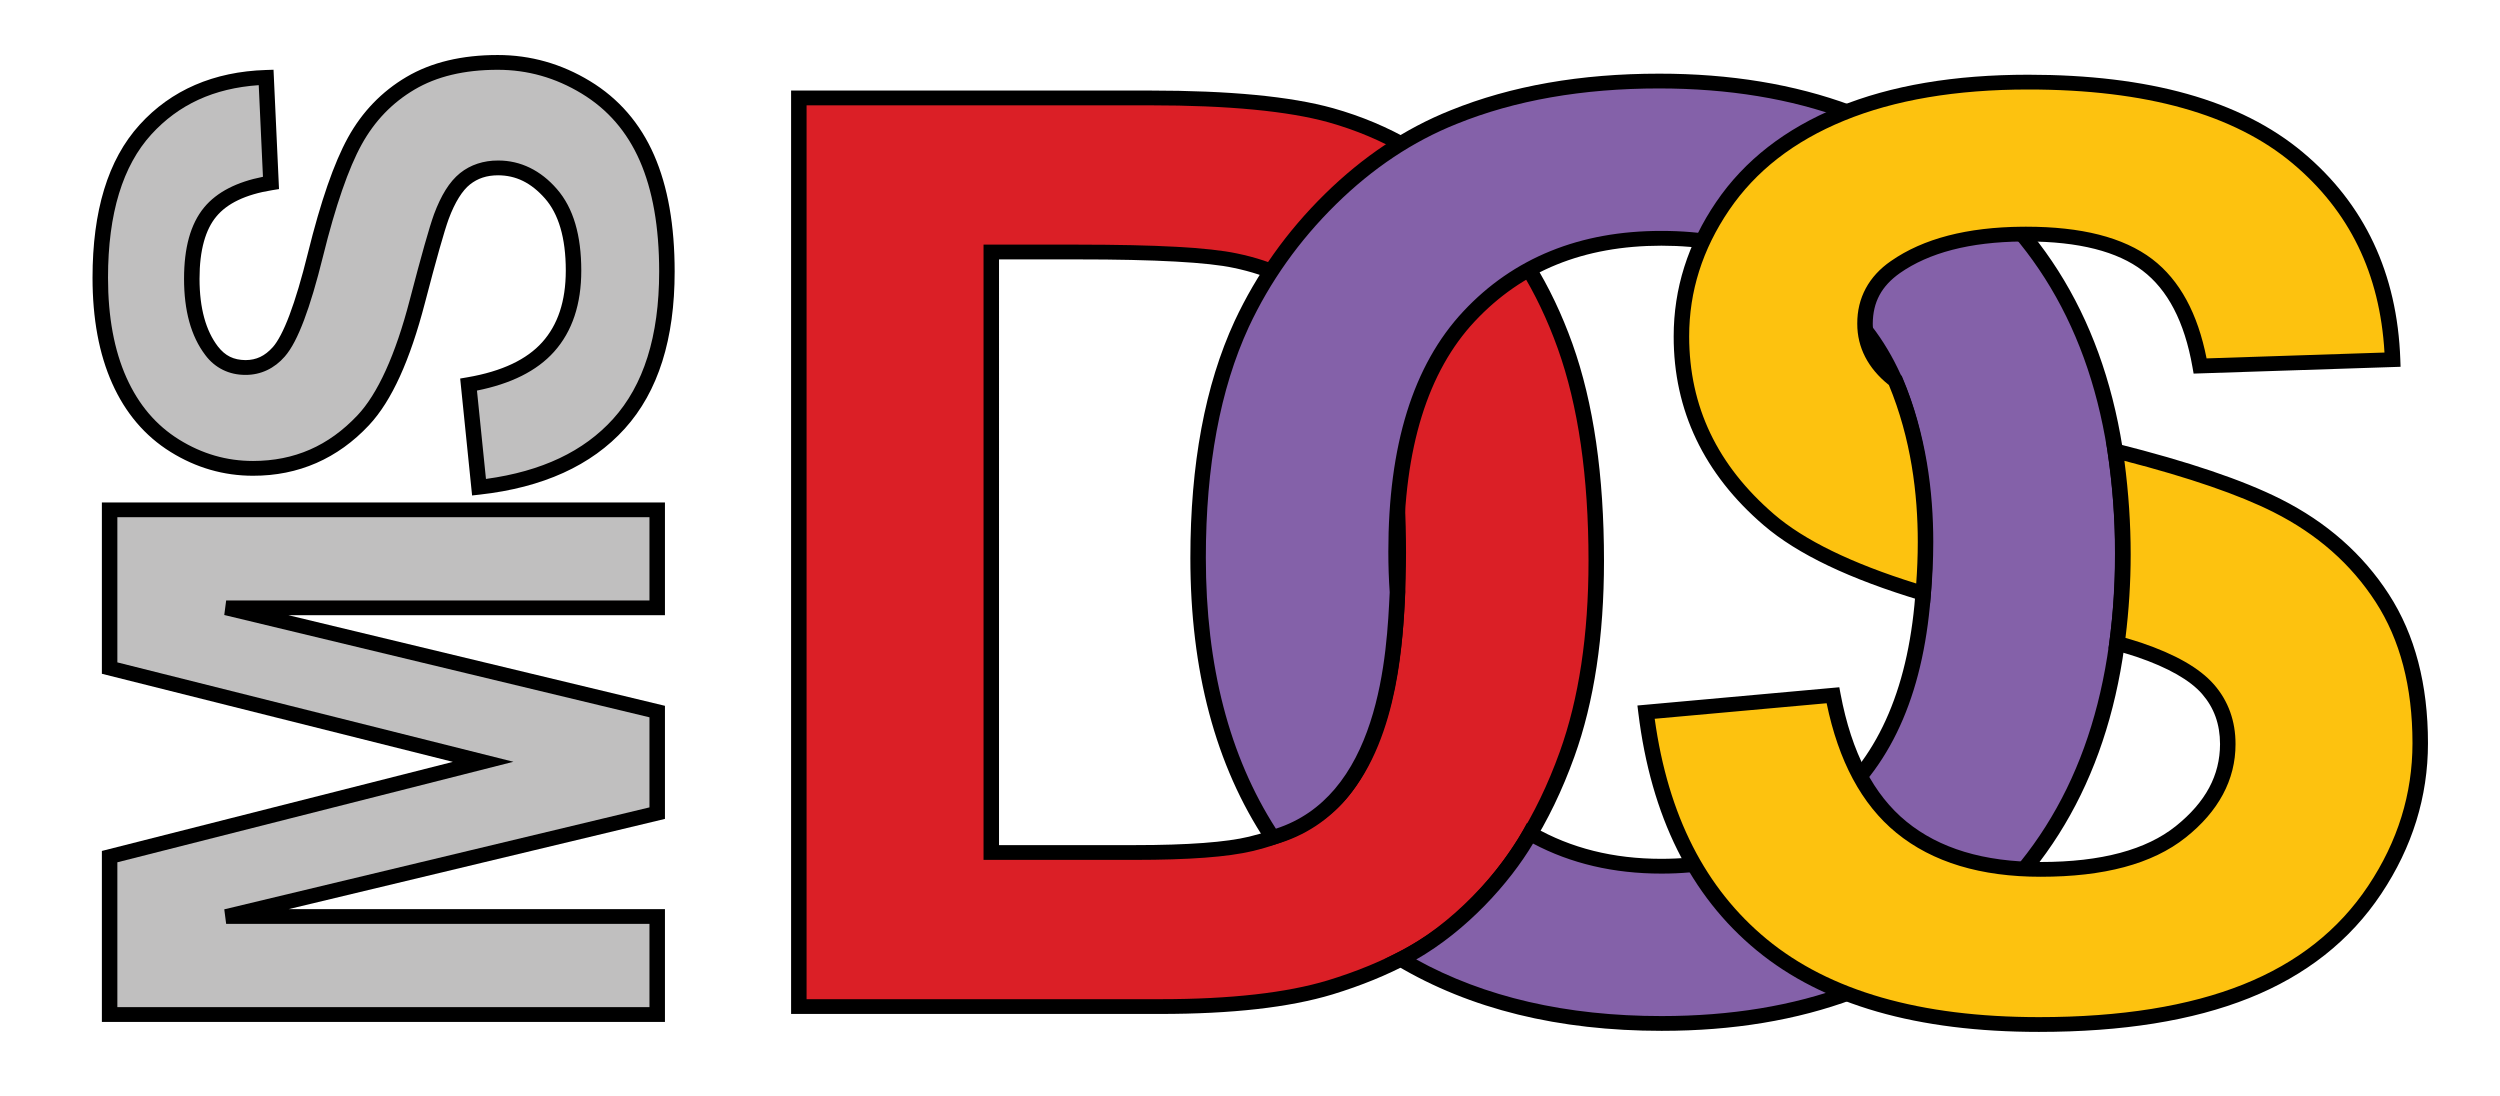
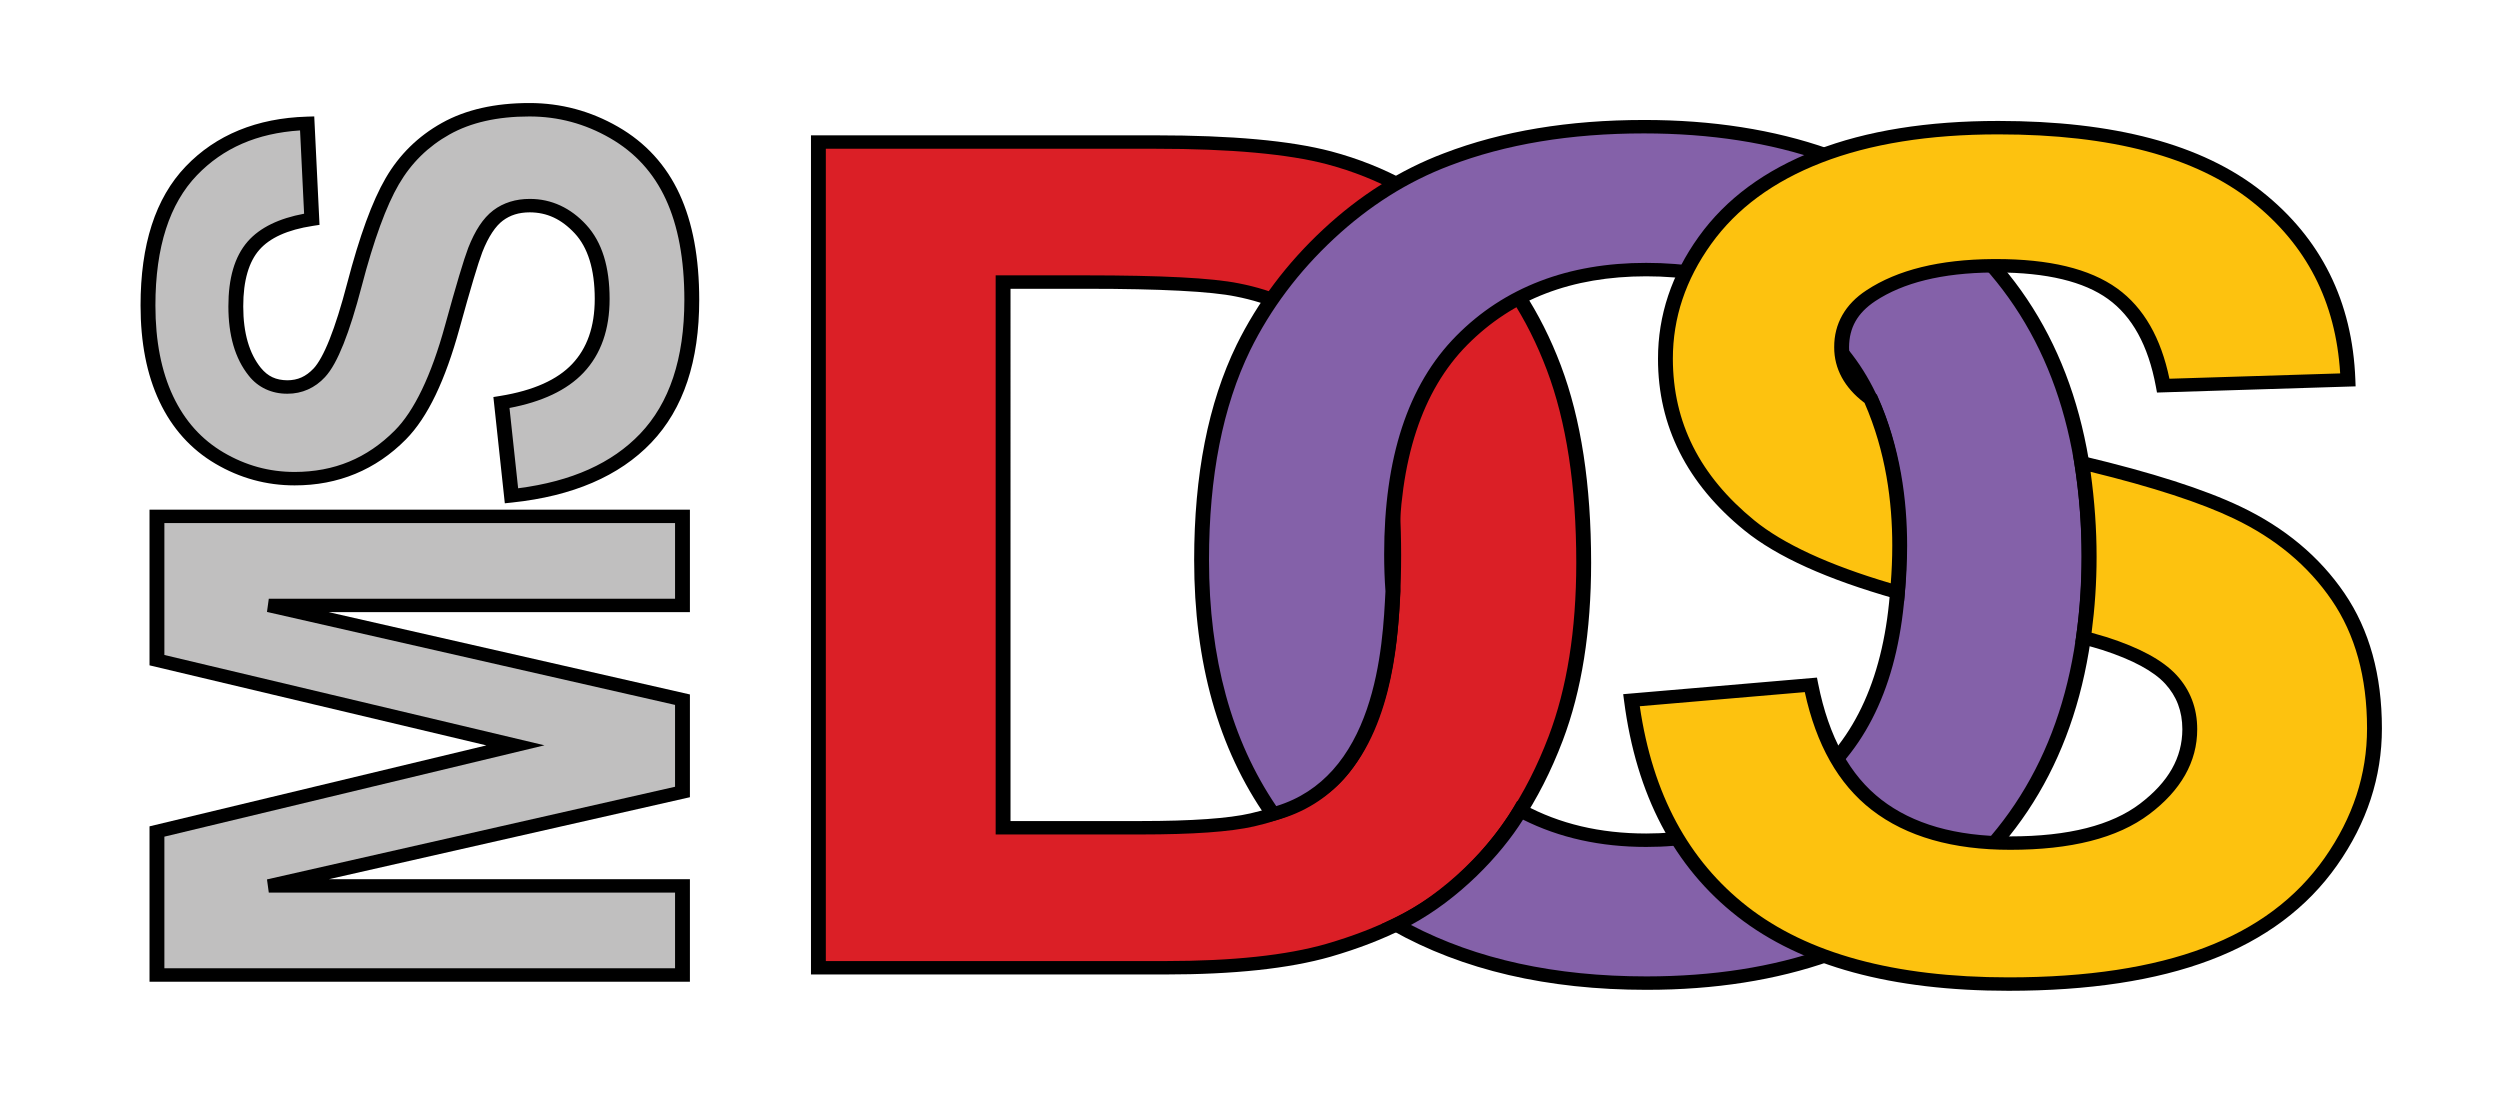
<svg xmlns="http://www.w3.org/2000/svg" version="1.2" id="Layer_1" x="0px" y="0px" width="1249.503px" height="547.747px" viewBox="0 0 1249.503 547.747" xml:space="preserve">
  <defs id="defs51" />
-   <g id="g10" transform="matrix(0.9341738,0,0,0.8913739,46.25007,27.49982)">
+   <g id="g10" transform="matrix(0.8965407,0,0,0.8100455,70.24999,51.49957)">
    <g id="g8">
      <path d="m 377.885,24.065 h 187.801 c 42.346,0 74.632,3.245 96.857,9.727 29.846,8.812 55.42,24.455 76.713,46.922 21.293,22.477 37.492,49.992 48.604,82.537 11.105,32.555 16.662,72.69 16.662,120.417 0,41.938 -5.215,78.09 -15.627,108.434 -12.729,37.074 -30.896,67.078 -54.494,90.008 -17.824,17.383 -41.891,30.938 -72.209,40.664 -22.68,7.184 -52.997,10.77 -90.95,10.77 H 377.885 Z m 102.961,86.393 v 336.695 h 76.75 c 28.708,0 49.428,-1.619 62.168,-4.855 16.669,-4.16 30.501,-11.205 41.503,-21.145 10.994,-9.939 19.963,-26.295 26.914,-49.066 6.943,-22.772 10.42,-53.812 10.42,-93.105 0,-39.293 -3.477,-69.464 -10.42,-90.507 -6.951,-21.034 -16.678,-37.446 -29.18,-49.234 -12.5,-11.789 -28.355,-19.768 -47.57,-23.928 -14.357,-3.236 -42.492,-4.854 -84.395,-4.854 h -46.19 z" id="path4" style="fill:#db1f26" />
      <path d="M 373.742,537.683 V 24.065 19.92 h 191.944 c 42.565,0.013 75.123,3.232 98.028,9.897 v 0 c 30.508,8.999 56.78,25.067 78.548,48.046 v 0 c 21.735,22.941 38.24,51.015 49.517,84.048 v 0 c 11.302,33.144 16.881,73.708 16.883,121.756 v 0 c -0.002,42.276 -5.25,78.874 -15.852,109.777 v 0 c -12.894,37.563 -31.387,68.182 -55.52,91.628 v 0 c -18.396,17.938 -43.066,31.771 -73.851,41.646 v 0 c -23.313,7.376 -53.983,10.956 -92.199,10.962 v 0 H 373.742 Z m 8.284,-8.282 h 189.215 c 37.689,0.007 67.652,-3.584 89.684,-10.571 v 0 c 29.867,-9.583 53.328,-22.858 70.587,-39.69 v 0 c 23.058,-22.408 40.899,-51.8 53.464,-88.383 v 0 C 795.2,360.97 800.379,325.265 800.377,283.67 v 0 c 0.004,-47.41 -5.53,-87.115 -16.439,-119.081 v 0 C 772.991,132.532 757.097,105.574 736.249,83.562 v 0 C 715.43,61.608 690.552,46.389 661.382,37.767 v 0 c -21.557,-6.3 -53.571,-9.57 -95.695,-9.56 v 0 h -183.66 v 501.194 z m 94.676,-78.107 v -340.836 -4.144 h 50.333 c 42.054,0.019 70.2,1.579 85.273,4.948 v 0 c 19.817,4.284 36.437,12.605 49.534,24.963 v 0 c 13.125,12.377 23.164,29.44 30.271,50.949 v 0 c 7.166,21.763 10.618,52.259 10.629,91.807 v 0 c -0.006,39.541 -3.474,70.908 -10.6,94.313 v 0 c -7.092,23.176 -16.263,40.196 -28.1,50.932 v 0 c -11.564,10.451 -26.068,17.8 -43.259,22.084 v 0 c -13.426,3.393 -34.304,4.972 -63.189,4.984 v 0 z m 8.284,-8.284 h 72.608 c 28.533,0.013 49.093,-1.646 61.165,-4.732 v 0 c 16.132,-4.031 29.29,-10.773 39.729,-20.199 v 0 c 10.153,-9.146 18.919,-24.836 25.731,-47.201 v 0 c 6.761,-22.142 10.247,-52.851 10.238,-91.896 v 0 c 0.013,-39.043 -3.491,-68.889 -10.211,-89.209 v 0 c -6.795,-20.56 -16.21,-36.322 -28.089,-47.52 v 0 c -11.902,-11.217 -26.992,-18.856 -45.638,-22.9 v 0 c -13.608,-3.094 -41.731,-4.771 -83.484,-4.751 v 0 h -42.047 z m -4.14,-328.409 v -4.142 z" id="path6" />
    </g>
  </g>
-   <g id="g18" transform="matrix(0.9341738,0,0,0.8913739,46.25007,27.49982)">
+   <g id="g18" transform="matrix(0.8965407,0,0,0.8100455,70.24999,51.49957)">
    <g id="g16">
      <path d="m 769.093,436.428 c 20.459,12.277 43.885,18.416 70.275,18.416 41.145,0 74.918,-14.813 101.307,-44.443 26.387,-29.625 39.59,-74.078 39.59,-133.344 0,-58.563 -12.852,-102.249 -38.535,-131.068 -25.695,-28.81 -59.813,-43.224 -102.361,-43.224 -42.547,0 -76.852,14.59 -102.887,43.751 -26.045,29.161 -39.063,73.143 -39.063,131.938 0,7.828 0.246,15.4 0.734,22.717 -1.523,32.752 -4.482,119.342 -66.846,137.545 -26.542,-41.889 -39.809,-94.147 -39.809,-156.776 0,-52.044 7.767,-95.731 23.31,-131.059 11.593,-26.018 27.423,-49.373 47.484,-70.056 20.064,-20.673 42.033,-36.012 65.924,-46.007 31.77,-13.48 68.418,-20.221 109.934,-20.221 75.141,0 135.264,23.355 180.375,70.064 45.102,46.71 67.66,111.652 67.66,194.836 0,82.5 -22.385,147.045 -67.145,193.635 -44.766,46.59 -104.596,69.879 -179.506,69.879 -54.563,0 -101.082,-11.998 -139.559,-35.996 30.384,-15.89 56.714,-46.856 69.118,-70.587 z" id="path12" style="fill:#8461a9" />
      <path d="m 839.534,547.152 c -55.157,0.007 -102.519,-12.149 -141.75,-36.624 v 0 l -6.14,-3.833 6.411,-3.352 c 29.329,-15.266 55.413,-45.856 67.367,-68.834 v 0 l 2.034,-3.894 3.767,2.26 c 19.782,11.862 42.391,17.817 68.146,17.826 v 0 c 40.154,-0.057 72.506,-14.272 98.212,-43.058 v 0 c 25.448,-28.544 38.543,-71.893 38.541,-130.587 v 0 c 0.004,-58.002 -12.754,-100.593 -37.484,-128.312 v 0 c -24.955,-27.908 -57.637,-41.785 -99.269,-41.839 v 0 c -41.617,0.054 -74.491,14.096 -99.799,42.369 v 0 c -25.096,28.068 -38.013,70.948 -38.01,129.177 v 0 c 0,7.74 0.243,15.221 0.726,22.44 v 0 l 0.015,0.227 -0.011,0.243 c -0.573,12.271 -1.345,32.357 -5.446,53.701 v 0 c -4.117,21.347 -11.518,44.068 -25.778,61.694 v 0 c -9.497,11.737 -22.152,21.145 -38.598,25.933 v 0 l -2.991,0.871 -1.667,-2.631 c -27.053,-42.69 -40.457,-95.794 -40.452,-158.992 v 0 c 0.002,-52.452 7.815,-96.704 23.667,-132.746 v 0 c 11.789,-26.456 27.906,-50.233 48.295,-71.254 v 0 c 20.401,-21.022 42.845,-36.716 67.278,-46.936 v 0 C 758.971,17.265 796.19,10.45 838.151,10.452 v 0 c 75.971,-0.043 137.443,23.741 183.354,71.328 v 0 c 46.002,47.62 68.847,113.818 68.823,197.712 v 0 c 0.023,83.211 -22.647,149.009 -68.3,196.506 v 0 c -45.527,47.434 -106.645,71.152 -182.296,71.151 v 0 c -0.065,0.003 -0.134,0.003 -0.198,0.003 z m 0,-8.284 c 74.078,-0.043 132.553,-22.901 176.519,-68.607 v 0 c 43.868,-45.683 65.964,-108.976 65.99,-190.766 v 0 c -0.026,-82.473 -22.298,-146.158 -66.498,-191.957 v 0 C 971.231,41.706 912.458,18.78 838.15,18.739 v 0 c -41.072,0 -77.148,6.666 -108.335,19.899 v 0 c -23.33,9.762 -44.824,24.747 -64.549,45.069 v 0 c -19.734,20.347 -35.275,43.279 -46.667,68.84 v 0 c -15.243,34.634 -22.963,77.753 -22.958,129.392 v 0 c 0.004,60.705 12.569,111.228 37.482,151.859 v 0 c 13.268,-4.514 23.452,-12.346 31.506,-22.256 v 0 c 8.63,-10.638 14.709,-23.713 18.96,-37.377 v 0 c 8.481,-27.198 9.663,-56.513 10.415,-72.934 v 0 c -0.483,-7.347 -0.729,-14.94 -0.729,-22.779 v 0 c 0.002,-59.359 13.122,-104.446 40.115,-134.696 v 0 c 26.763,-30.052 62.498,-45.188 105.978,-45.134 v 0 c 43.464,-0.054 79.017,14.898 105.454,44.611 v 0 c 26.634,29.917 39.581,74.7 39.583,133.824 v 0 c 0,59.835 -13.312,105.394 -40.637,136.097 v 0 c -27.071,30.476 -62.267,45.887 -104.4,45.832 v 0 c -25.451,0.009 -48.433,-5.599 -68.675,-16.851 v 0 c -12.54,22.145 -35.39,48.759 -62.48,64.995 v 0 c 36.526,21.109 80.206,31.732 131.321,31.738 z" id="path14" />
    </g>
  </g>
-   <g id="g26" transform="matrix(0.9341738,0,0,0.8913739,46.25007,27.49982)">
+   <g id="g26" transform="matrix(0.8965407,0,0,0.8100455,70.24999,51.49957)">
    <g id="g24">
      <path d="m 979.435,301.87 c -37.617,-11.826 -65.129,-25.586 -82.539,-41.27 -31.213,-28.117 -46.813,-62.391 -46.813,-102.832 0,-26.027 7.342,-50.371 22.023,-73.032 14.684,-22.652 35.838,-39.914 63.473,-51.767 27.627,-11.853 60.984,-17.779 100.066,-17.779 63.814,0 111.848,14.136 144.105,42.41 32.248,28.274 49.188,66.015 50.813,113.215 l -102.959,3.551 c -4.383,-26.277 -13.785,-45.175 -28.209,-56.695 -14.426,-11.511 -36.059,-17.271 -64.896,-17.271 -0.691,0 -1.379,0.004 -2.063,0.01 -28.787,0.28 -51.408,6.443 -67.854,18.482 -10.855,7.915 -16.273,18.491 -16.273,31.75 0,12.103 5.086,22.458 15.266,31.056 0.309,0.261 0.627,0.521 0.957,0.782 17.214,42.91 17.626,86.991 14.903,119.39 z m 102.742,-79.924 c 37.871,9.975 66.764,20.219 86.666,30.73 23.945,12.648 42.678,29.948 56.213,51.877 13.535,21.941 20.305,49.041 20.305,81.309 0,29.254 -8.109,56.648 -24.326,82.186 -16.217,25.539 -39.154,44.51 -68.807,56.926 -29.652,12.418 -66.598,18.633 -110.848,18.633 -64.406,0 -113.863,-14.914 -148.377,-44.74 C 858.48,469.039 837.86,425.566 831.149,368.455 l 100.002,-9.47 c 6.02,33.591 18.232,58.259 36.65,74.015 18.416,15.754 43.26,23.623 74.529,23.623 33.119,0 58.082,-7.008 74.873,-21.043 16.791,-14.027 25.193,-30.43 25.193,-49.207 0,-12.057 -3.531,-22.311 -10.576,-30.779 -7.055,-8.461 -19.361,-15.818 -36.928,-22.088 -2.98,-1.037 -6.902,-2.271 -11.771,-3.709 4.345,-34.238 4.445,-68.855 -0.944,-107.851 z" id="path20" style="fill:#fdc20f" />
      <path d="m 890.295,502 c -35.457,-30.613 -56.49,-75.247 -63.261,-133.064 v 0 l -0.493,-4.206 108.015,-10.23 0.672,3.753 c 5.921,33.014 17.813,56.676 35.267,71.597 v 0 c 17.509,14.969 41.229,22.613 71.836,22.629 v 0 c 32.574,0.007 56.508,-6.921 72.217,-20.079 v 0 c 16.084,-13.513 23.657,-28.538 23.708,-46.026 v 0 c -0.024,-11.261 -3.217,-20.4 -9.615,-28.129 v 0 c -6.262,-7.559 -17.946,-14.725 -35.107,-20.829 v 0 c -2.881,-1 -6.755,-2.222 -11.583,-3.649 v 0 l -3.381,-0.997 0.444,-3.494 c 2.056,-16.212 3.148,-32.492 3.148,-49.296 v 0 c 0,-18.334 -1.303,-37.296 -4.089,-57.466 v 0 l 4.104,-0.566 -4.104,0.566 -0.85,-6.155 6.008,1.582 c 38.05,10.03 67.167,20.32 87.545,31.074 v 0 c 24.538,12.952 43.887,30.801 57.805,53.365 v 0 c 14.021,22.726 20.927,50.651 20.922,83.483 v 0 c 0.011,30.022 -8.363,58.273 -24.972,84.406 v 0 c -16.658,26.261 -40.366,45.838 -70.703,58.525 v 0 c -30.337,12.698 -67.815,18.95 -112.448,18.955 v 0 C 976.374,547.751 925.816,532.689 890.295,502 Z m 5.416,-6.271 c 33.505,28.966 81.861,43.728 145.668,43.734 v 0 c 43.867,0.002 80.279,-6.175 109.247,-18.312 v 0 c 28.967,-12.145 51.135,-30.509 66.911,-55.325 v 0 c 15.824,-24.943 23.67,-51.48 23.681,-79.966 v 0 c -0.01,-31.702 -6.64,-57.977 -19.688,-79.133 v 0 c -13.153,-21.297 -31.271,-38.045 -54.622,-50.39 v 0 c -18.39,-9.72 -45.057,-19.375 -79.818,-28.794 v 0 c 2.278,18.247 3.355,35.592 3.355,52.434 v 0 c 0,15.957 -0.966,31.462 -2.787,46.851 v 0 c 3.396,1.031 6.26,1.95 8.626,2.772 v 0 c 17.94,6.426 30.87,13.976 38.721,23.341 v 0 c 7.688,9.207 11.559,20.573 11.534,33.431 v 0 c 0.049,20.063 -9.183,37.842 -26.68,52.383 v 0 c -17.873,14.913 -43.866,22.002 -77.529,22.006 v 0 c -31.934,0.019 -57.901,-8.078 -77.222,-24.617 v 0 C 946.44,420.167 934.127,395.763 927.776,363.463 v 0 l -91.989,8.711 c 7.147,54.307 27.173,95.24 59.924,123.555 z m 82.482,-189.908 c -37.939,-11.943 -65.929,-25.83 -84.07,-42.143 v 0 c -31.979,-28.735 -48.234,-64.389 -48.181,-105.91 v 0 c -0.014,-26.81 7.604,-52.025 22.688,-75.286 v 0 c 15.146,-23.385 37.05,-41.209 65.315,-53.319 v 0 C 962.229,17.029 996.15,11.048 1035.644,11.046 v 0 c 64.383,0.002 113.507,14.247 146.837,43.439 v 0 c 33.131,28.99 50.613,68.088 52.222,116.186 v 0 l 0.142,4.14 -110.729,3.819 -0.598,-3.582 c -4.287,-25.69 -13.363,-43.495 -26.705,-54.14 v 0 c -13.322,-10.663 -33.992,-16.378 -62.313,-16.367 v 0 c -0.677,0 -1.35,0.004 -2.022,0.011 v 0 c -28.241,0.272 -49.949,6.326 -65.453,17.685 v 0 c -9.912,7.334 -14.487,16.287 -14.572,28.403 v 0 c 0.056,10.911 4.372,19.854 13.798,27.895 v 0 c 0.271,0.228 0.556,0.46 0.854,0.697 v 0 l 0.862,0.684 0.41,1.022 c 12.782,31.87 16.448,64.238 16.45,92.105 v 0 c 0,10.437 -0.518,20.247 -1.264,29.171 v 0 l -0.431,5.159 z m 1.241,-3.952 1.243,-3.951 z M 937.213,36.774 C 910.208,48.37 889.804,65.068 875.581,86.986 v 0 c -14.278,22.064 -21.345,45.537 -21.356,70.781 v 0 c 0.051,39.362 14.995,72.254 45.442,99.754 v 0 c 15.929,14.377 41.301,27.457 76.038,38.804 v 0 c 0.509,-7.292 0.836,-15.098 0.836,-23.282 v 0 c 0.003,-26.853 -3.514,-57.78 -15.458,-88.029 v 0 c -0.061,-0.05 -0.121,-0.101 -0.181,-0.151 v 0 c -10.937,-9.158 -16.791,-20.924 -16.735,-34.222 v 0 c -0.084,-14.399 6.177,-26.6 17.968,-35.091 v 0 c 17.394,-12.723 40.929,-18.995 70.261,-19.281 v 0 c 0.695,-0.007 1.396,-0.011 2.103,-0.011 v 0 c 29.354,0.011 51.949,5.817 67.481,18.177 v 0 c 14.807,11.837 24.348,30.604 29.073,55.668 v 0 l 95.183,-3.283 c -2.451,-44.339 -18.79,-79.374 -49.216,-106.105 v 0 C 1145.836,33.359 1098.891,19.331 1035.644,19.333 v 0 c -0.01,0 -0.012,0 -0.021,0 v 0 c -38.656,0 -71.448,5.872 -98.41,17.441 z" id="path22" />
    </g>
  </g>
-   <g id="g32" transform="matrix(0.9341738,0,0,0.8913739,46.25007,27.49982)">
+   <g id="g32" transform="matrix(0.8965407,0,0,0.8100455,70.24999,51.49957)">
    <path d="M 698.208,301.772" id="path28" style="fill:#8461a9" />
    <path d="M 698.208,301.772" id="path30" />
  </g>
-   <g id="g46" transform="matrix(0.9341738,0,0,0.8913739,46.25007,27.49982)">
+   <g id="g46" transform="matrix(0.8965407,0,0,0.8100455,70.24999,51.49957)">
    <g id="g38">
      <path d="M 302.11,537.997 H 9.138 V 449.466 L 208.982,396.309 9.138,343.749 v -88.73 H 302.11 v 54.957 H 71.489 L 302.11,368.13 v 56.955 L 71.489,483.04 H 302.11 Z" id="path34" style="fill:#c0bfbf" />
      <path d="M 4.996,542.138 V 446.28 L 192.784,396.331 4.996,346.941 v -96.065 h 301.256 v 63.239 H 104.853 l 201.399,50.788 v 63.409 l -201.285,50.585 h 201.285 v 59.1 4.142 H 4.996 Z m 297.113,-4.141 v -4.143 z M 13.28,340.552 225.187,396.281 13.28,452.647 v 81.207 H 297.968 V 487.181 H 71.49 l -1.011,-8.159 227.488,-57.169 V 371.355 L 70.477,313.99 71.49,305.833 297.968,305.831 V 259.159 H 13.28 Z" id="path36" />
    </g>
    <g id="g44">
      <path d="m 206.784,242.356 -5.596,-57.555 c 19.319,-3.463 33.508,-10.492 42.567,-21.083 9.062,-10.592 13.589,-24.88 13.589,-42.867 0,-19.051 -4.028,-33.405 -12.091,-43.066 -8.059,-9.658 -17.486,-14.489 -28.278,-14.489 -6.926,0 -12.821,2.033 -17.686,6.095 -4.862,4.066 -9.093,11.16 -12.69,21.284 -2.398,6.929 -6.66,22.716 -12.79,47.363 -7.859,31.71 -17.518,53.958 -28.977,66.748 -16.119,17.986 -35.772,26.979 -58.954,26.979 -14.92,0 -28.877,-4.228 -41.868,-12.69 C 31.02,210.616 21.128,198.426 14.333,182.503 7.538,166.585 4.141,147.365 4.141,124.848 4.141,88.077 12.204,60.398 28.322,41.812 44.444,23.227 65.961,13.469 92.872,12.535 l 2.598,59.154 c -15.054,2.532 -25.88,7.962 -32.475,16.287 -6.595,8.328 -9.892,20.818 -9.892,37.471 0,17.187 3.531,30.645 10.591,40.368 4.531,6.264 10.592,9.393 18.186,9.393 6.929,0 12.859,-2.929 17.786,-8.793 6.264,-7.459 12.79,-25.58 19.585,-54.357 6.794,-28.778 13.823,-50.061 21.083,-63.851 7.263,-13.789 17.187,-24.581 29.777,-32.375 12.59,-7.794 28.146,-11.691 46.664,-11.691 16.787,0 32.509,4.665 47.163,13.989 14.658,9.327 25.549,22.517 32.675,39.569 7.125,17.056 10.691,38.305 10.691,63.75 0,37.04 -8.559,65.483 -25.68,85.333 -17.116,19.856 -42.065,31.712 -74.84,35.574 z" id="path40" style="fill:#c0bfbf" />
      <path d="m 196.695,181.397 3.762,-0.674 c 18.741,-3.362 31.924,-10.073 40.149,-19.699 v 0 c 8.276,-9.686 12.579,-22.849 12.595,-40.174 v 0 c 0.004,-18.507 -3.942,-31.833 -11.13,-40.411 v 0 c -7.544,-8.95 -15.593,-12.952 -25.097,-13.001 v 0 c -6.126,0.024 -10.905,1.717 -15.029,5.131 v 0 c -3.961,3.27 -8.002,9.741 -11.432,19.459 v 0 c -2.289,6.596 -6.574,22.423 -12.686,47.005 v 0 c -7.968,32.037 -17.671,54.787 -29.912,68.516 v 0 c -16.734,18.753 -37.77,28.41 -62.039,28.357 v 0 c -15.706,0.012 -30.539,-4.494 -44.128,-13.36 v 0 C 28.023,213.62 17.573,200.681 10.522,184.129 v 0 C 3.452,167.556 0,147.777 -0.002,124.848 v 0 C 0.002,87.515 8.165,58.76 25.193,39.098 v 0 C 42.023,19.627 64.909,9.311 92.727,8.395 v 0 l 4.102,-0.141 2.938,66.912 -3.61,0.608 C 81.695,78.212 71.966,83.306 66.241,90.547 v 0 c -5.754,7.221 -9.008,18.759 -8.996,34.899 v 0 c -0.004,16.646 3.432,29.185 9.805,37.94 v 0 c 3.955,5.321 8.389,7.594 14.829,7.68 v 0 c 5.727,-0.058 10.243,-2.209 14.614,-7.315 v 0 c 2.563,-3.01 5.71,-9.098 8.868,-17.925 v 0 c 3.184,-8.835 6.485,-20.433 9.858,-34.721 v 0 c 6.848,-28.963 13.905,-50.47 21.45,-64.83 v 0 c 7.563,-14.378 18.038,-25.789 31.26,-33.965 v 0 C 181.307,4.026 197.69,-0.007 216.774,-0.003 v 0 c 17.558,-0.01 34.137,4.92 49.388,14.637 v 0 c 15.378,9.77 26.875,23.73 34.272,41.468 v 0 c 7.405,17.736 11.007,39.518 11.011,65.346 v 0 c 0.004,37.639 -8.704,67.18 -26.685,88.037 v 0 c -17.9,20.79 -44.013,33.061 -77.493,36.983 v 0 l -4.199,0.494 z m 10.09,60.959 4.121,-0.401 z m 3.706,-4.661 c 29.96,-4.279 52.383,-15.527 67.996,-33.619 v 0 c 16.259,-18.843 24.668,-46.186 24.674,-82.627 v 0 c 0.004,-25.062 -3.526,-45.78 -10.372,-62.154 v 0 C 285.935,42.929 275.648,30.508 261.713,21.624 v 0 C 247.656,12.694 232.791,8.295 216.773,8.283 v 0 c -17.95,0.006 -32.678,3.766 -44.482,11.071 v 0 c -11.957,7.411 -21.331,17.585 -28.293,30.783 v 0 C 137.023,63.36 130.021,84.42 123.282,113.01 v 0 c -3.422,14.491 -6.782,26.34 -10.126,35.625 v 0 c -3.369,9.294 -6.618,15.997 -10.319,20.445 v 0 c -5.481,6.621 -12.827,10.327 -20.958,10.272 v 0 c -8.745,0.084 -16.436,-3.901 -21.538,-11.102 v 0 C 52.588,157.554 48.963,143.176 48.959,125.448 v 0 C 48.971,108.283 52.311,94.84 59.747,85.406 v 0 c 6.88,-8.672 17.548,-14.248 31.426,-17.125 v 0 L 88.916,16.898 C 64.881,18.629 46.043,27.768 31.449,44.527 v 0 C 16.242,62.035 8.28,88.639 8.284,124.848 v 0 c -0.002,22.105 3.34,40.766 9.858,56.029 v 0 c 6.541,15.292 15.872,26.734 28.127,34.727 v 0 c 12.393,8.057 25.476,12.007 39.608,12.018 v 0 c 22.095,-0.051 40.366,-8.382 55.869,-25.601 v 0 c 10.678,-11.852 20.296,-33.596 28.043,-64.983 v 0 c 6.149,-24.707 10.389,-40.456 12.907,-47.751 v 0 c 3.752,-10.497 8.172,-18.214 13.938,-23.076 v 0 c 5.602,-4.708 12.614,-7.082 20.341,-7.057 v 0 c 12.079,-0.051 22.886,5.61 31.457,15.976 v 0 c 8.94,10.743 13.048,26.125 13.055,45.72 v 0 c 0.014,18.65 -4.737,34.062 -14.585,45.559 v 0 c -9.26,10.82 -23.167,17.95 -41.227,21.739 v 0 z" id="path42" />
    </g>
  </g>
</svg>
